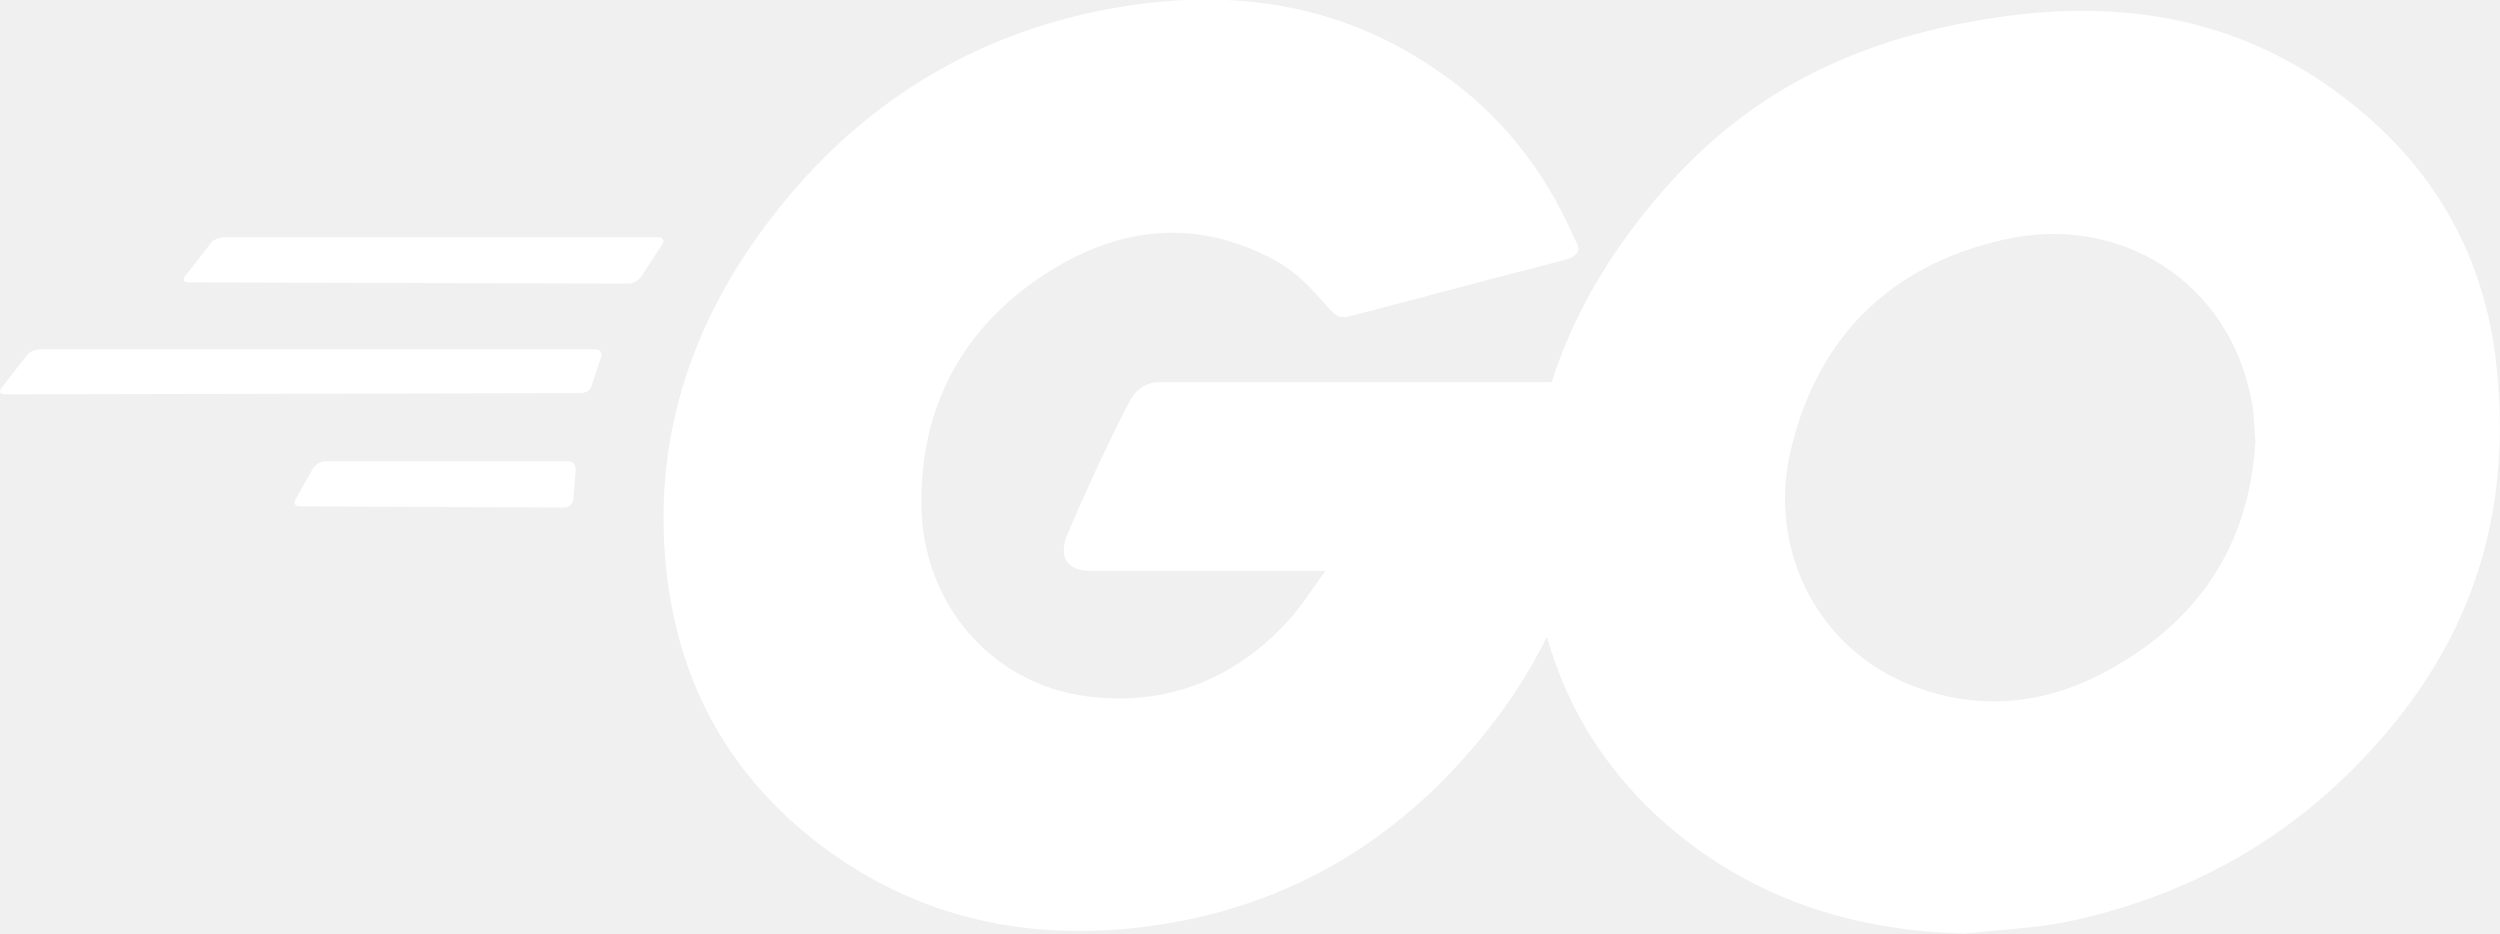
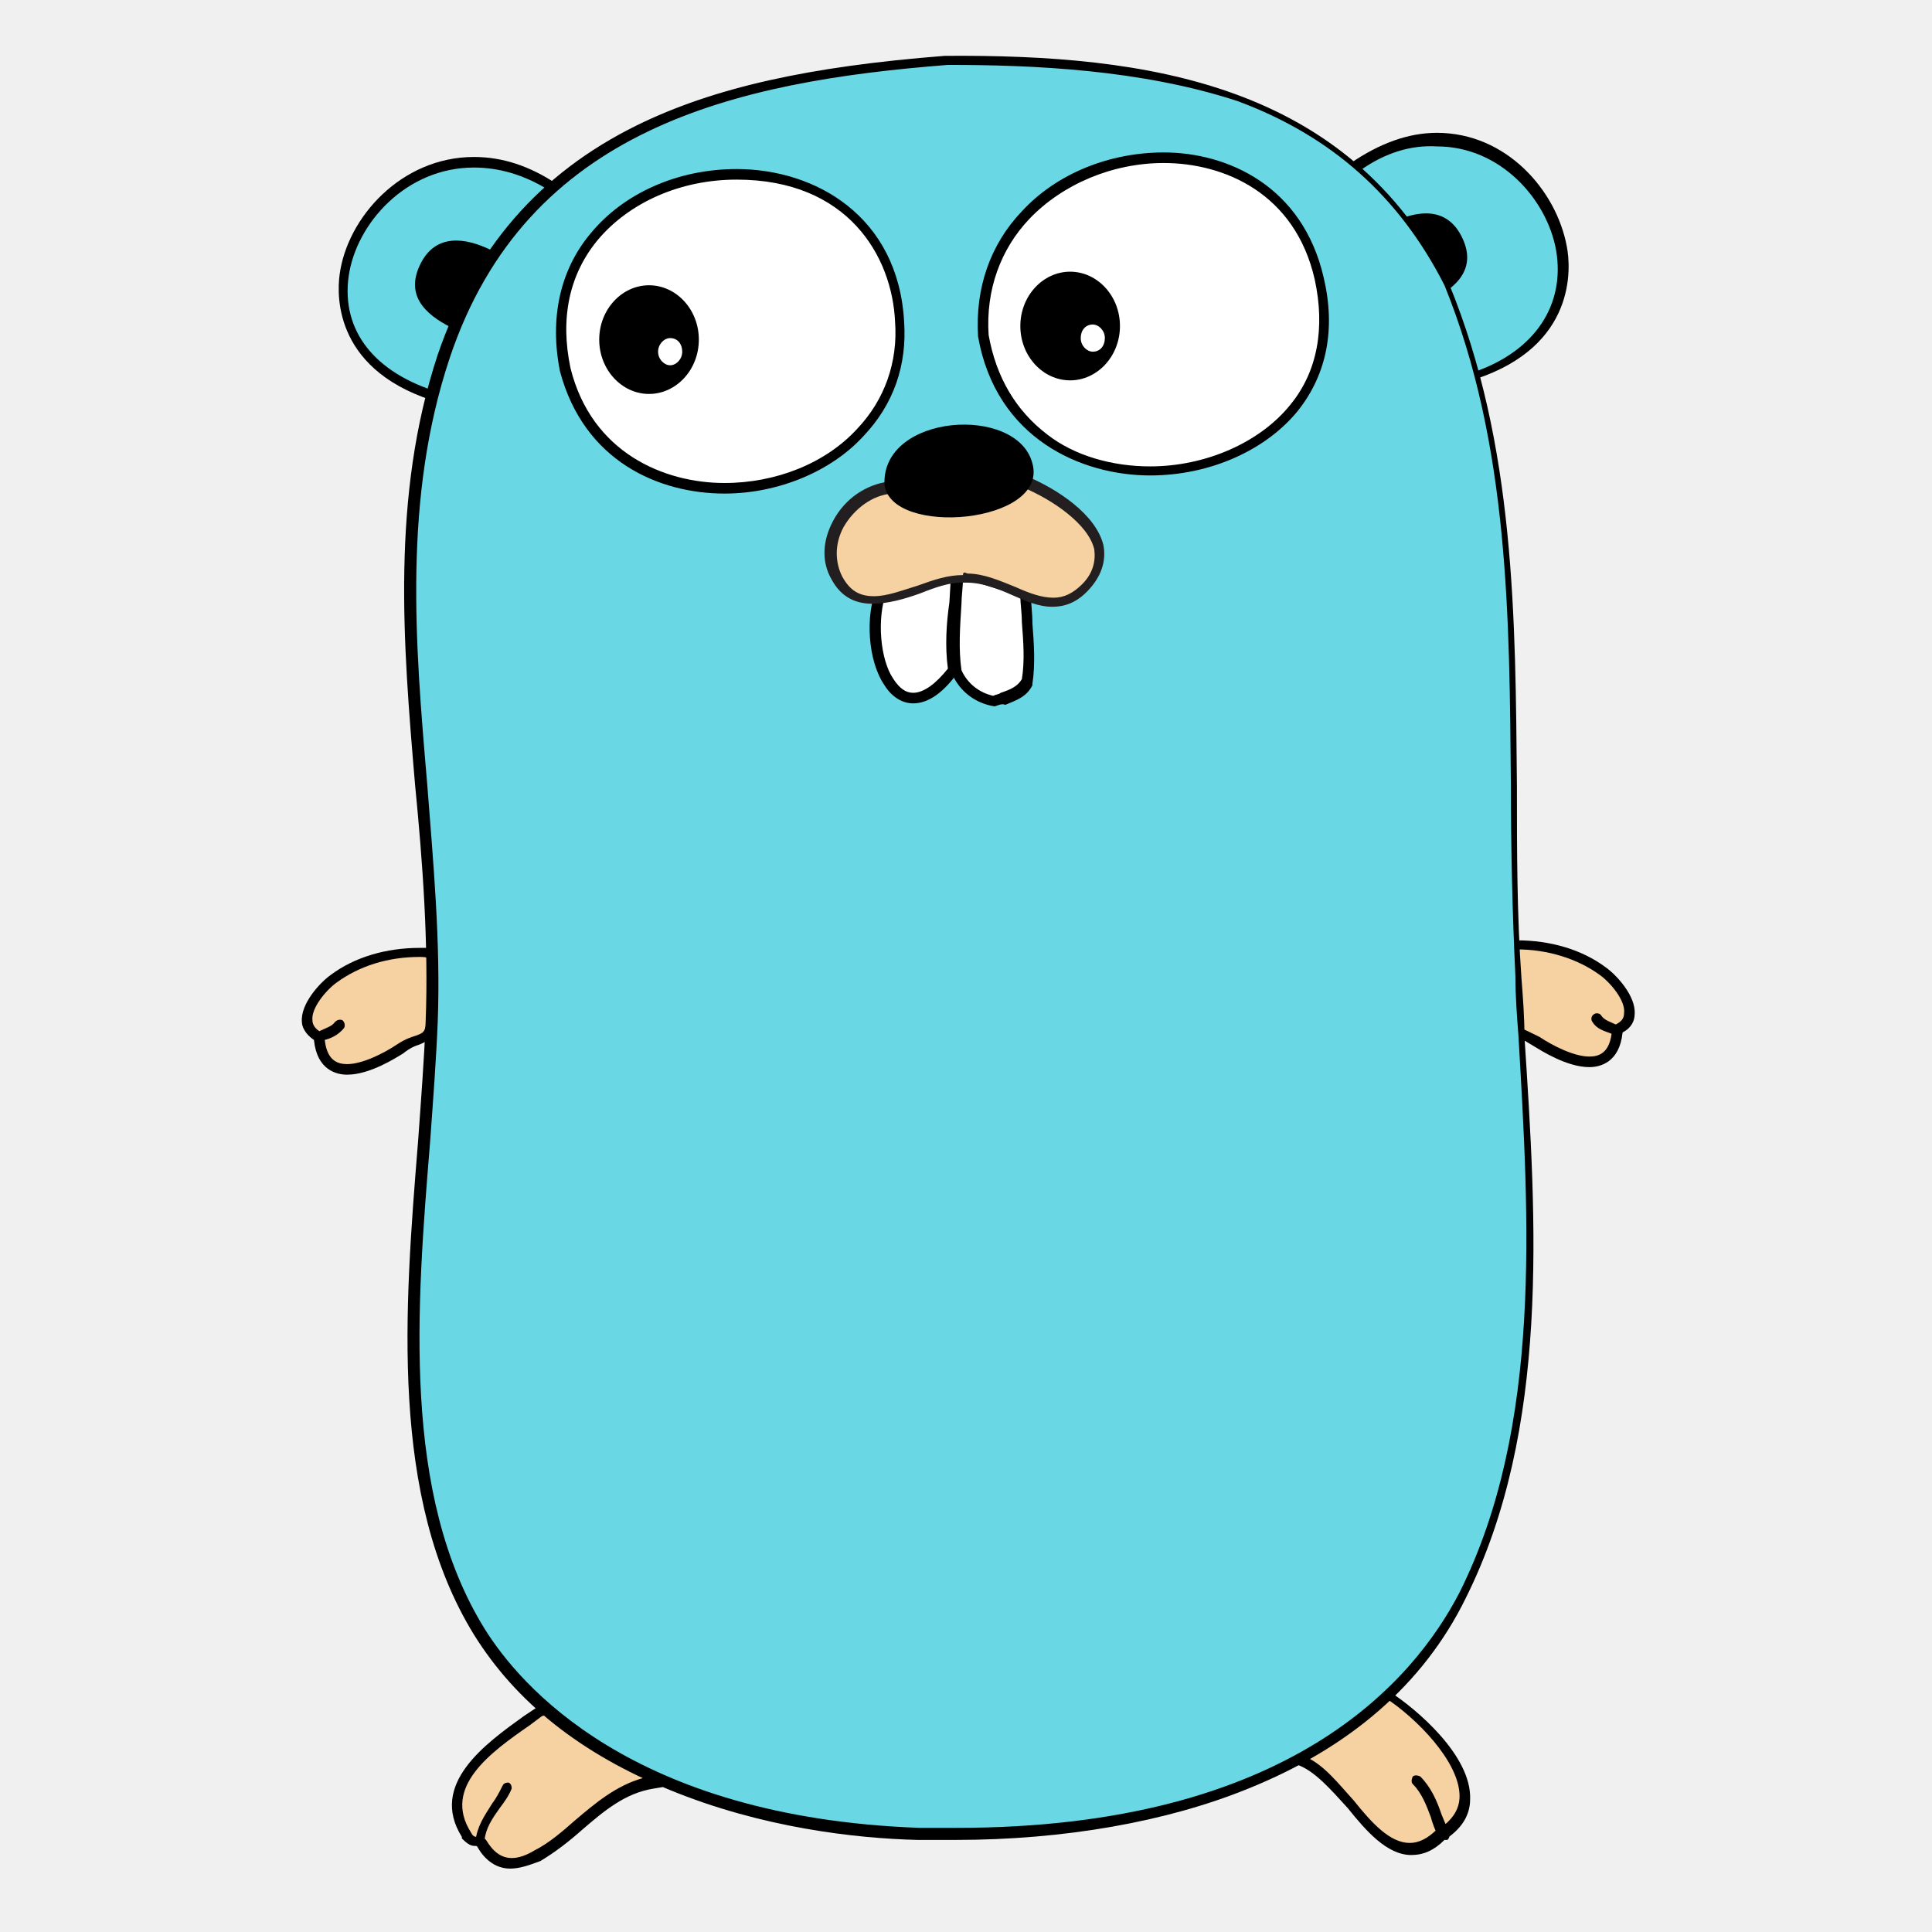
- <svg xmlns="http://www.w3.org/2000/svg" version="1.1" id="Layer_1" x="0px" y="0px" viewBox="0 0 205.4 76.7" style="enable-background:new 0 0 205.4 76.7;" xml:space="preserve">
-   <style type="text/css">
- 	* {fill:#fff;}
- </style>
-   <path class="" d="M54.4,20.1l-1.7,2.6c-0.2,0.3-0.7,0.6-1,0.6l-36.2-0.1c-0.4,0-0.5-0.2-0.3-0.5l2.1-2.7c0.2-0.3,0.7-0.5,1.1-0.5  h35.7C54.5,19.5,54.6,19.8,54.4,20.1z M48.9,28.7H3.3c-0.4,0-0.9,0.2-1.1,0.5l-2.1,2.7c-0.2,0.3-0.1,0.5,0.3,0.5l47.3-0.1  c0.4,0,0.8-0.2,0.9-0.6l0.8-2.4C49.5,29,49.3,28.7,48.9,28.7z M46.7,37.9h-20c-0.4,0-0.8,0.3-1,0.6L24.3,41  c-0.2,0.3-0.1,0.6,0.3,0.6l21.8,0.1c0.3,0,0.7-0.3,0.7-0.7l0.2-2.4C47.3,38.2,47.1,37.9,46.7,37.9z M193.5,63  c-6.6,6.7-14.7,10.9-24,12.8c-2.7,0.5-5.4,0.6-8,0.9c-9.1-0.2-17.4-2.8-24.4-8.8c-4.93-4.26-8.31-9.5-10-15.59  c-1.17,2.37-2.57,4.63-4.2,6.79c-7.2,9.5-16.6,15.4-28.5,17c-9.8,1.3-18.9-0.6-26.9-6.6c-7.4-5.6-11.6-13-12.7-22.2  c-1.3-10.9,1.9-20.7,8.5-29.3c7.1-9.3,16.5-15.2,28-17.3c9.4-1.7,18.4-0.6,26.5,4.9c5.3,3.5,9.1,8.3,11.6,14.1  c0.6,0.9,0.2,1.4-1,1.7c-6.3,1.6-10.6,2.8-16.8,4.4c-1.5,0.4-1.6,0.5-2.9-1c-1.5-1.7-2.6-2.8-4.7-3.8c-6.3-3.1-12.4-2.2-18.1,1.5  c-6.8,4.4-10.3,10.9-10.2,19c0.1,8,5.6,14.6,13.5,15.7c6.8,0.9,12.5-1.5,17-6.6c0.9-1.1,1.7-2.3,2.7-3.7c-3.6,0-8.1,0-19.3,0  c-2.1,0-2.6-1.3-1.9-3c1.3-3.1,3.7-8.3,5.1-10.9c0.3-0.6,1-1.6,2.5-1.6c4.55,0,20.03,0,32.19,0c1.45-4.58,3.78-8.91,6.91-13  c7.3-9.6,16.1-14.6,28-16.7c10.2-1.8,19.8-0.8,28.5,5.1c7.9,5.4,12.8,12.7,14.1,22.3C206.7,42.6,202.8,53.6,193.5,63z M185.3,36.3  c-0.1-1.3-0.1-2.3-0.3-3.3c-1.8-9.9-10.9-15.5-20.4-13.3c-9.3,2.1-15.3,8-17.5,17.4c-1.8,7.8,2,15.7,9.2,18.9  c5.5,2.4,11,2.1,16.3-0.6C180.5,51.3,184.8,44.9,185.3,36.3z" />
+ <svg xmlns="http://www.w3.org/2000/svg" xmlns:xlink="http://www.w3.org/1999/xlink" viewBox="0 0 128 128">
+   <defs>
+     <path id="go-original-a" d="M18.8 1h90.5v126H18.8z" />
+   </defs>
+   <clipPath id="go-original-b">
+     <use xlink:href="#go-original-a" overflow="visible" />
+   </clipPath>
+   <path fill-rule="evenodd" clip-rule="evenodd" fill="#F6D2A2" d="M21.1 68.7c.2 3.5 3.7 1.9 5.3.8 1.5-1.1 2-.2 2.1-2.3.1-1.4.2-2.7.2-4.1-2.3-.2-4.8.3-6.7 1.7-.9.7-2.8 3-.9 3.9" clip-path="url(#go-original-b)" />
+   <path d="M23 71.2c-.7 0-2-.3-2.2-2.3-.6-.4-.8-.9-.8-1.2-.1-1.2 1.2-2.6 1.9-3.1 1.6-1.2 3.7-1.8 5.9-1.8h1.3v.3c.1 1.1 0 2.2-.1 3.2 0 .3 0 .6-.1.9-.1 1.5-.4 1.7-1.1 2-.3.1-.6.2-1.1.6-.5.3-2.2 1.4-3.7 1.4zm4.8-7.8c-2.1 0-4 .6-5.5 1.7-.7.5-1.7 1.7-1.6 2.5 0 .3.2.6.6.8l.2.1v.2c.1 1.6.9 1.8 1.5 1.8 1 0 2.4-.7 3.3-1.3.6-.4 1-.5 1.3-.6.5-.2.6-.2.7-1.4 0-.3 0-.6.1-.9.1-.9.1-1.9.1-2.8-.3-.1-.5-.1-.7-.1z" clip-path="url(#go-original-b)" />
+   <path fill-rule="evenodd" clip-rule="evenodd" fill="#C6B198" d="M21.1 68.7c.5-.2 1.1-.3 1.4-.8" clip-path="url(#go-original-b)" />
+   <path d="M21.1 69c-.1 0-.3-.1-.3-.2-.1-.2 0-.4.2-.4.1 0 .2-.1.2-.1.4-.2.8-.3 1-.6.1-.1.3-.2.5-.1.1.1.2.3.1.5-.4.5-.9.7-1.3.8l-.2.1h-.2z" clip-path="url(#go-original-b)" />
+   <path fill-rule="evenodd" clip-rule="evenodd" fill="#6AD7E5" d="M29.3 26.4c-13.6-3.8-3.5-21.1 7.4-14l-7.4 14z" clip-path="url(#go-original-b)" />
+   <path d="M29.5 26.8l-.3-.1c-7-2-6.9-7-6.7-8.5.5-3.8 4.1-7.8 8.9-7.8 1.9 0 3.7.6 5.5 1.8l.3.2-7.7 14.4zm1.9-15.7c-4.5 0-7.8 3.7-8.3 7.2-.5 3.6 1.7 6.4 6 7.7l7.1-13.5c-1.5-.9-3.1-1.4-4.8-1.4z" clip-path="url(#go-original-b)" />
+   <path fill-rule="evenodd" clip-rule="evenodd" fill="#6AD7E5" d="M89.6 11.1c10.7-7.5 20.5 9.5 8 13.8l-8-13.8z" clip-path="url(#go-original-b)" />
+   <path d="M97.5 25.3L89.2 11l.3-.2c1.9-1.3 3.8-2 5.7-2 4.6 0 7.9 3.8 8.6 7.5.3 1.5.6 6.6-6 8.8l-.3.2zm-7.4-14l7.7 13.3c3.9-1.4 5.9-4.4 5.3-8-.6-3.4-3.7-6.9-7.9-6.9-1.7-.1-3.4.4-5.1 1.6z" clip-path="url(#go-original-b)" />
+   <path fill-rule="evenodd" clip-rule="evenodd" fill="#F6D2A2" d="M92 112.3c2.7 1.7 7.7 6.8 3.6 9.3-3.9 3.6-6.1-4-9.6-5 1.5-2 3.4-3.9 6-4.3" clip-path="url(#go-original-b)" />
+   <path d="M93.5 122.9c-1.6 0-3-1.6-4.2-3.1-1.1-1.2-2.2-2.5-3.4-2.9l-.5-.1.3-.4c1.2-1.7 3.2-3.9 6.2-4.4h.1l.1.1c1.7 1.1 5.4 4.2 5.3 7.1 0 1.1-.6 2-1.7 2.7-.7.7-1.4 1-2.2 1zm-7-6.5c1.2.5 2.2 1.8 3.2 2.9 1.2 1.5 2.4 2.8 3.7 2.8.6 0 1.2-.3 1.8-.9h.1c.9-.6 1.4-1.3 1.4-2.2 0-2.3-2.9-5.2-4.9-6.5-1.8.5-3.6 1.7-5.3 3.9zm9.1 5.5c-.1 0-.2-.1-.3-.2-.2-.4-.4-.9-.5-1.3-.3-.8-.6-1.6-1.2-2.2-.1-.1-.1-.3 0-.5.1-.1.3-.1.5 0 .7.7 1.1 1.6 1.4 2.5l.5 1.2c.1.2 0 .4-.1.5h-.3z" clip-path="url(#go-original-b)" />
+   <path fill-rule="evenodd" clip-rule="evenodd" fill="#F6D2A2" d="M43.2 118.1c-3.2.5-5 3.4-7.7 4.9-2.5 1.5-3.5-.5-3.7-.9-.4-.2-.4.2-1-.4-2.3-3.7 2.4-6.4 4.9-8.2 3.5-.8 5.7 2.2 7.5 4.6" clip-path="url(#go-original-b)" />
+   <path d="M33.8 123.8c-1.3 0-2-1.1-2.2-1.5h-.1c-.3 0-.5-.1-.9-.5v-.1c-2.2-3.5 1.6-6.2 4.1-8l.9-.6h.2c.4-.1.7-.1 1.1-.1 3 0 4.9 2.6 6.5 4.7l.5.7-.6.1c-1.9.3-3.3 1.5-4.7 2.7-.9.8-1.8 1.5-2.8 2.1-.8.3-1.4.5-2 .5zm-2.2-2.1c.1 0 .2 0 .4.1h.1l.1.1c.2.3.7 1.2 1.7 1.2.5 0 1-.2 1.5-.5 1-.5 1.9-1.3 2.7-2 1.3-1.1 2.7-2.3 4.5-2.8-1.5-2-3.3-4.2-5.8-4.2-.3 0-.6 0-.9.1l-.8.6c-2.6 1.8-5.8 4.1-3.9 7.1.1.2.2.3.4.3zm.2.7c-.2 0-.4-.2-.3-.4.1-1 .6-1.7 1.1-2.5.3-.4.5-.8.7-1.2.1-.2.3-.2.4-.2.2.1.2.3.2.4-.2.5-.5.9-.8 1.3-.5.7-.9 1.3-1 2.1 0 .4-.1.5-.3.5z" clip-path="url(#go-original-b)" />
+   <path fill-rule="evenodd" clip-rule="evenodd" d="M29.9 21.7c-1.8-.9-3.1-2.2-2-4.3 1-1.9 2.9-1.7 4.7-.8l-2.7 5.1zm64.9-1.8c1.8-.9 3.1-2.2 2-4.3-1-1.9-2.9-1.7-4.7-.8l2.7 5.1z" clip-path="url(#go-original-b)" />
+   <path fill-rule="evenodd" clip-rule="evenodd" fill="#F6D2A2" d="M107.1 68.2c-.2 3.5-3.7 1.9-5.3.8-1.5-1.1-2-.2-2.1-2.3-.1-1.4-.2-2.7-.2-4.1 2.3-.2 4.8.3 6.7 1.7 1 .8 2.8 3 .9 3.9" clip-path="url(#go-original-b)" />
+   <path d="M105.3 70.7c-1.5 0-3.2-1.1-3.7-1.4-.5-.3-.8-.5-1.1-.6-.8-.3-1-.5-1.1-2 0-.3 0-.6-.1-.9-.1-1-.2-2.1-.1-3.2v-.3h1.3c2.2 0 4.3.6 5.9 1.8.7.5 2 1.9 1.9 3.1 0 .4-.2.9-.8 1.2-.2 2-1.5 2.3-2.2 2.3zM99.8 63c0 .9 0 1.9.1 2.8 0 .3 0 .6.1.9.1 1.2.2 1.2.7 1.4.3.1.7.3 1.3.6.9.6 2.3 1.3 3.3 1.3.6 0 1.4-.2 1.5-1.8V68l.2-.1c.4-.2.6-.4.6-.8.1-.8-.9-2-1.6-2.5-1.5-1.1-3.5-1.7-5.5-1.7-.2.1-.4.1-.7.1z" clip-path="url(#go-original-b)" />
+   <path fill-rule="evenodd" clip-rule="evenodd" fill="#C6B198" d="M107.1 68.2c-.5-.2-1.1-.3-1.4-.8" clip-path="url(#go-original-b)" />
+   <path d="M107.1 68.6h-.1l-.2-.1c-.5-.2-1-.3-1.3-.8-.1-.1-.1-.4.1-.5.1-.1.4-.1.5.1.2.3.6.4 1 .6.1 0 .2.1.2.1.2.1.3.3.2.4-.1.1-.3.2-.4.2z" clip-path="url(#go-original-b)" />
+   <path fill-rule="evenodd" clip-rule="evenodd" fill="#6AD7E5" d="M62.8 4c13.6 0 26.3 1.9 33 15 6 14.6 3.8 30.4 4.8 45.9.8 13.3 2.5 28.6-3.6 40.9-6.5 12.9-22.7 16.2-36 15.7-10.5-.4-23.1-3.8-29.1-13.4-6.9-11.2-3.7-27.9-3.2-40.4.6-14.8-4-29.7.9-44.1C34.5 8.5 48.1 5.1 62.8 4" clip-path="url(#go-original-b)" />
+   <path d="M63.3 121.9h-2.5c-4.1-.1-10.3-.8-16.4-3.3-5.9-2.4-10.2-5.8-13-10.3-5.6-9.1-4.6-21.6-3.7-32.7.2-2.8.4-5.4.5-7.9.2-5.2-.2-10.6-.7-15.7-.8-9.4-1.6-19.1 1.5-28.5 2.4-7 6.7-12 13.2-15.2 5.1-2.5 11.4-3.9 20.4-4.6C76 3.6 89.3 5.5 96 18.8c4.4 10.7 4.4 22.2 4.5 33.3 0 4.2 0 8.5.3 12.7.1 1.3.2 2.6.2 3.9.8 12.2 1.7 26-3.9 37.2-2.8 5.7-7.7 9.9-14.4 12.6-5.4 2.2-12.2 3.4-19.4 3.4zM62.8 4.3c-14.1 1.1-27.9 4.2-33 19.4-3.1 9.3-2.3 18.9-1.5 28.2.4 5.2.9 10.5.7 15.8-.1 2.5-.3 5.1-.5 7.9-.9 11-1.9 23.4 3.6 32.3 2.3 3.7 9.7 12.5 28.8 13.2h2.5c22.1 0 30.3-9.8 33.3-15.6 5.5-11 4.6-24.8 3.9-36.9-.1-1.3-.2-2.6-.2-3.9-.2-4.2-.3-8.5-.3-12.7-.1-11-.1-22.5-4.4-33.1C92.7 13 88.2 9 82 6.7c-6.4-2.1-13.6-2.4-19.2-2.4z" clip-path="url(#go-original-b)" />
+   <path fill-rule="evenodd" clip-rule="evenodd" fill="#fff" d="M65.2 22.2c2.4 14.2 25.6 10.4 22.3-3.9-3-12.8-23.1-9.2-22.3 3.9" clip-path="url(#go-original-b)" />
+   <path d="M76.2 31.5c-4.5 0-10.2-2.4-11.4-9.2-.2-3.2.8-6.1 2.9-8.3 2.3-2.5 5.8-3.9 9.4-3.9 4.2 0 9.2 2.2 10.6 8.3.8 3.4.2 6.4-1.7 8.8-2.1 2.6-5.8 4.3-9.8 4.3zm-10.7-9.3c.5 2.8 1.8 5 3.9 6.6 1.8 1.4 4.3 2.1 6.8 2.1 3.7 0 7.3-1.6 9.3-4.1 1.8-2.2 2.3-5.1 1.6-8.3-1.3-5.7-6-7.7-10-7.7-3.4 0-6.7 1.4-8.9 3.7-1.9 2-2.9 4.7-2.7 7.7z" clip-path="url(#go-original-b)" />
+   <path fill-rule="evenodd" clip-rule="evenodd" fill="#fff" d="M37.5 24.5c3.2 12.3 22.9 9.2 22.2-3.2-.9-14.8-25.3-12-22.2 3.2" clip-path="url(#go-original-b)" />
+   <path d="M48 32.7c-4.3 0-9.3-2.1-10.9-8.1-.7-3.5 0-6.7 2-9.1 2.2-2.7 5.8-4.3 9.7-4.3 5.2 0 10.7 3.1 11.1 10.1.2 2.9-.7 5.5-2.7 7.6-2.1 2.3-5.6 3.8-9.2 3.8zm.8-20.8c-3.7 0-7.1 1.5-9.2 4-1.9 2.3-2.5 5.2-1.8 8.5C39.2 30 44 32 48 32c3.4 0 6.7-1.3 8.8-3.6 1.8-1.9 2.7-4.4 2.5-7.1-.2-4.3-3.1-9.4-10.5-9.4z" clip-path="url(#go-original-b)" />
+   <path fill-rule="evenodd" clip-rule="evenodd" fill="#fff" d="M68 39.2c0 1.8.4 3.9.1 5.9-.5.9-1.4 1-2.2 1.3-1.1-.2-2-.9-2.5-1.9-.3-2.2.1-4.4.2-6.6l4.4 1.3z" clip-path="url(#go-original-b)" />
+   <path d="M65.9 46.8c-1.3-.2-2.3-1-2.8-2.1-.2-1.6-.1-3.1 0-4.6.1-.7.1-1.4.1-2.1v-.4l5.1 1.6v.2c0 .6.1 1.2.1 1.9.1 1.3.2 2.7 0 4v.1c-.4.8-1.1 1-1.8 1.3-.2-.1-.4 0-.7.1zm-2.2-2.4c.4.9 1.2 1.5 2.1 1.7.2-.1.4-.1.5-.2.6-.2 1.1-.4 1.4-.9.2-1.2.1-2.5 0-3.8 0-.6-.1-1.2-.1-1.7l-3.8-1.2c0 .6-.1 1.2-.1 1.7-.1 1.6-.2 3 0 4.4z" clip-path="url(#go-original-b)" />
+   <path fill-rule="evenodd" clip-rule="evenodd" d="M46.3 22.5c0 2-1.5 3.6-3.3 3.6-1.8 0-3.3-1.6-3.3-3.6s1.5-3.6 3.3-3.6c1.8 0 3.3 1.6 3.3 3.6" clip-path="url(#go-original-b)" />
+   <path fill-rule="evenodd" clip-rule="evenodd" fill="#fff" d="M45.2 23.3c0 .5-.4.9-.8.9s-.8-.4-.8-.9.4-.9.8-.9c.5 0 .8.4.8.9" clip-path="url(#go-original-b)" />
+   <path fill-rule="evenodd" clip-rule="evenodd" d="M74.2 21.6c0 2-1.5 3.6-3.3 3.6-1.8 0-3.3-1.6-3.3-3.6s1.5-3.6 3.3-3.6c1.8 0 3.3 1.6 3.3 3.6" clip-path="url(#go-original-b)" />
+   <path fill-rule="evenodd" clip-rule="evenodd" fill="#fff" d="M73.2 22.4c0 .5-.3.9-.8.9-.4 0-.8-.4-.8-.9s.3-.9.8-.9c.4 0 .8.4.8.9M58.4 39c-1.5 3.5.8 10.6 4.8 5.4-.3-2.2.1-4.4.2-6.6l-5 1.2z" clip-path="url(#go-original-b)" />
+   <path d="M60.5 46.6c-.7 0-1.4-.4-1.9-1.2-1.1-1.6-1.3-4.6-.5-6.5l.1-.2 5.5-1.4v.4l-.1 2.2c-.1 1.5-.2 2.9 0 4.4v.1l-.1.1c-1 1.4-2 2.1-3 2.1zm-1.8-7.3c-.6 1.7-.4 4.4.5 5.7.4.6.8.9 1.3.9.7 0 1.5-.6 2.3-1.6-.2-1.5-.1-3 .1-4.4l.1-1.7-4.3 1.1z" clip-path="url(#go-original-b)" />
+   <path fill-rule="evenodd" clip-rule="evenodd" fill="#F6D2A2" d="M58.9 32.2c-2.7.2-4.9 3.5-3.5 6 1.9 3.4 6-.3 8.6 0 3 .1 5.4 3.2 7.8.6 2.7-2.9-1.2-5.7-4.1-7l-8.8.4z" clip-path="url(#go-original-b)" />
+   <path fill="#231F20" d="M69.7 40.2c-.9 0-1.8-.4-2.7-.8-.9-.4-1.9-.8-3-.8h-.3c-.8 0-1.7.3-2.7.7-1.1.4-2.2.7-3.2.7-1.2 0-2.1-.5-2.7-1.6-.7-1.2-.6-2.6.1-3.9.8-1.5 2.2-2.4 3.7-2.6l8.9-.4h.1c2.2.9 4.7 2.6 5.2 4.6.2 1-.1 2-.9 2.9-.8.9-1.6 1.2-2.5 1.2zM64.1 38c1.1 0 2.2.5 3.2.9.9.4 1.7.7 2.5.7.7 0 1.3-.3 1.9-.9.7-.7.9-1.5.8-2.3-.4-1.7-2.8-3.3-4.7-4.1l-8.7.4c-1.3.1-2.5 1-3.2 2.2-.6 1.1-.6 2.3-.1 3.3.5.9 1.1 1.3 2.1 1.3.9 0 1.9-.4 2.9-.7 1.1-.4 2-.7 3-.7 0-.2.1-.2.3-.1z" clip-path="url(#go-original-b)" />
+   <path fill-rule="evenodd" clip-rule="evenodd" d="M58.6 32.1c-.2-4.7 8.8-5.3 9.8-1.4 1.1 4-9.4 4.9-9.8 1.4" clip-path="url(#go-original-b)" />
</svg>
